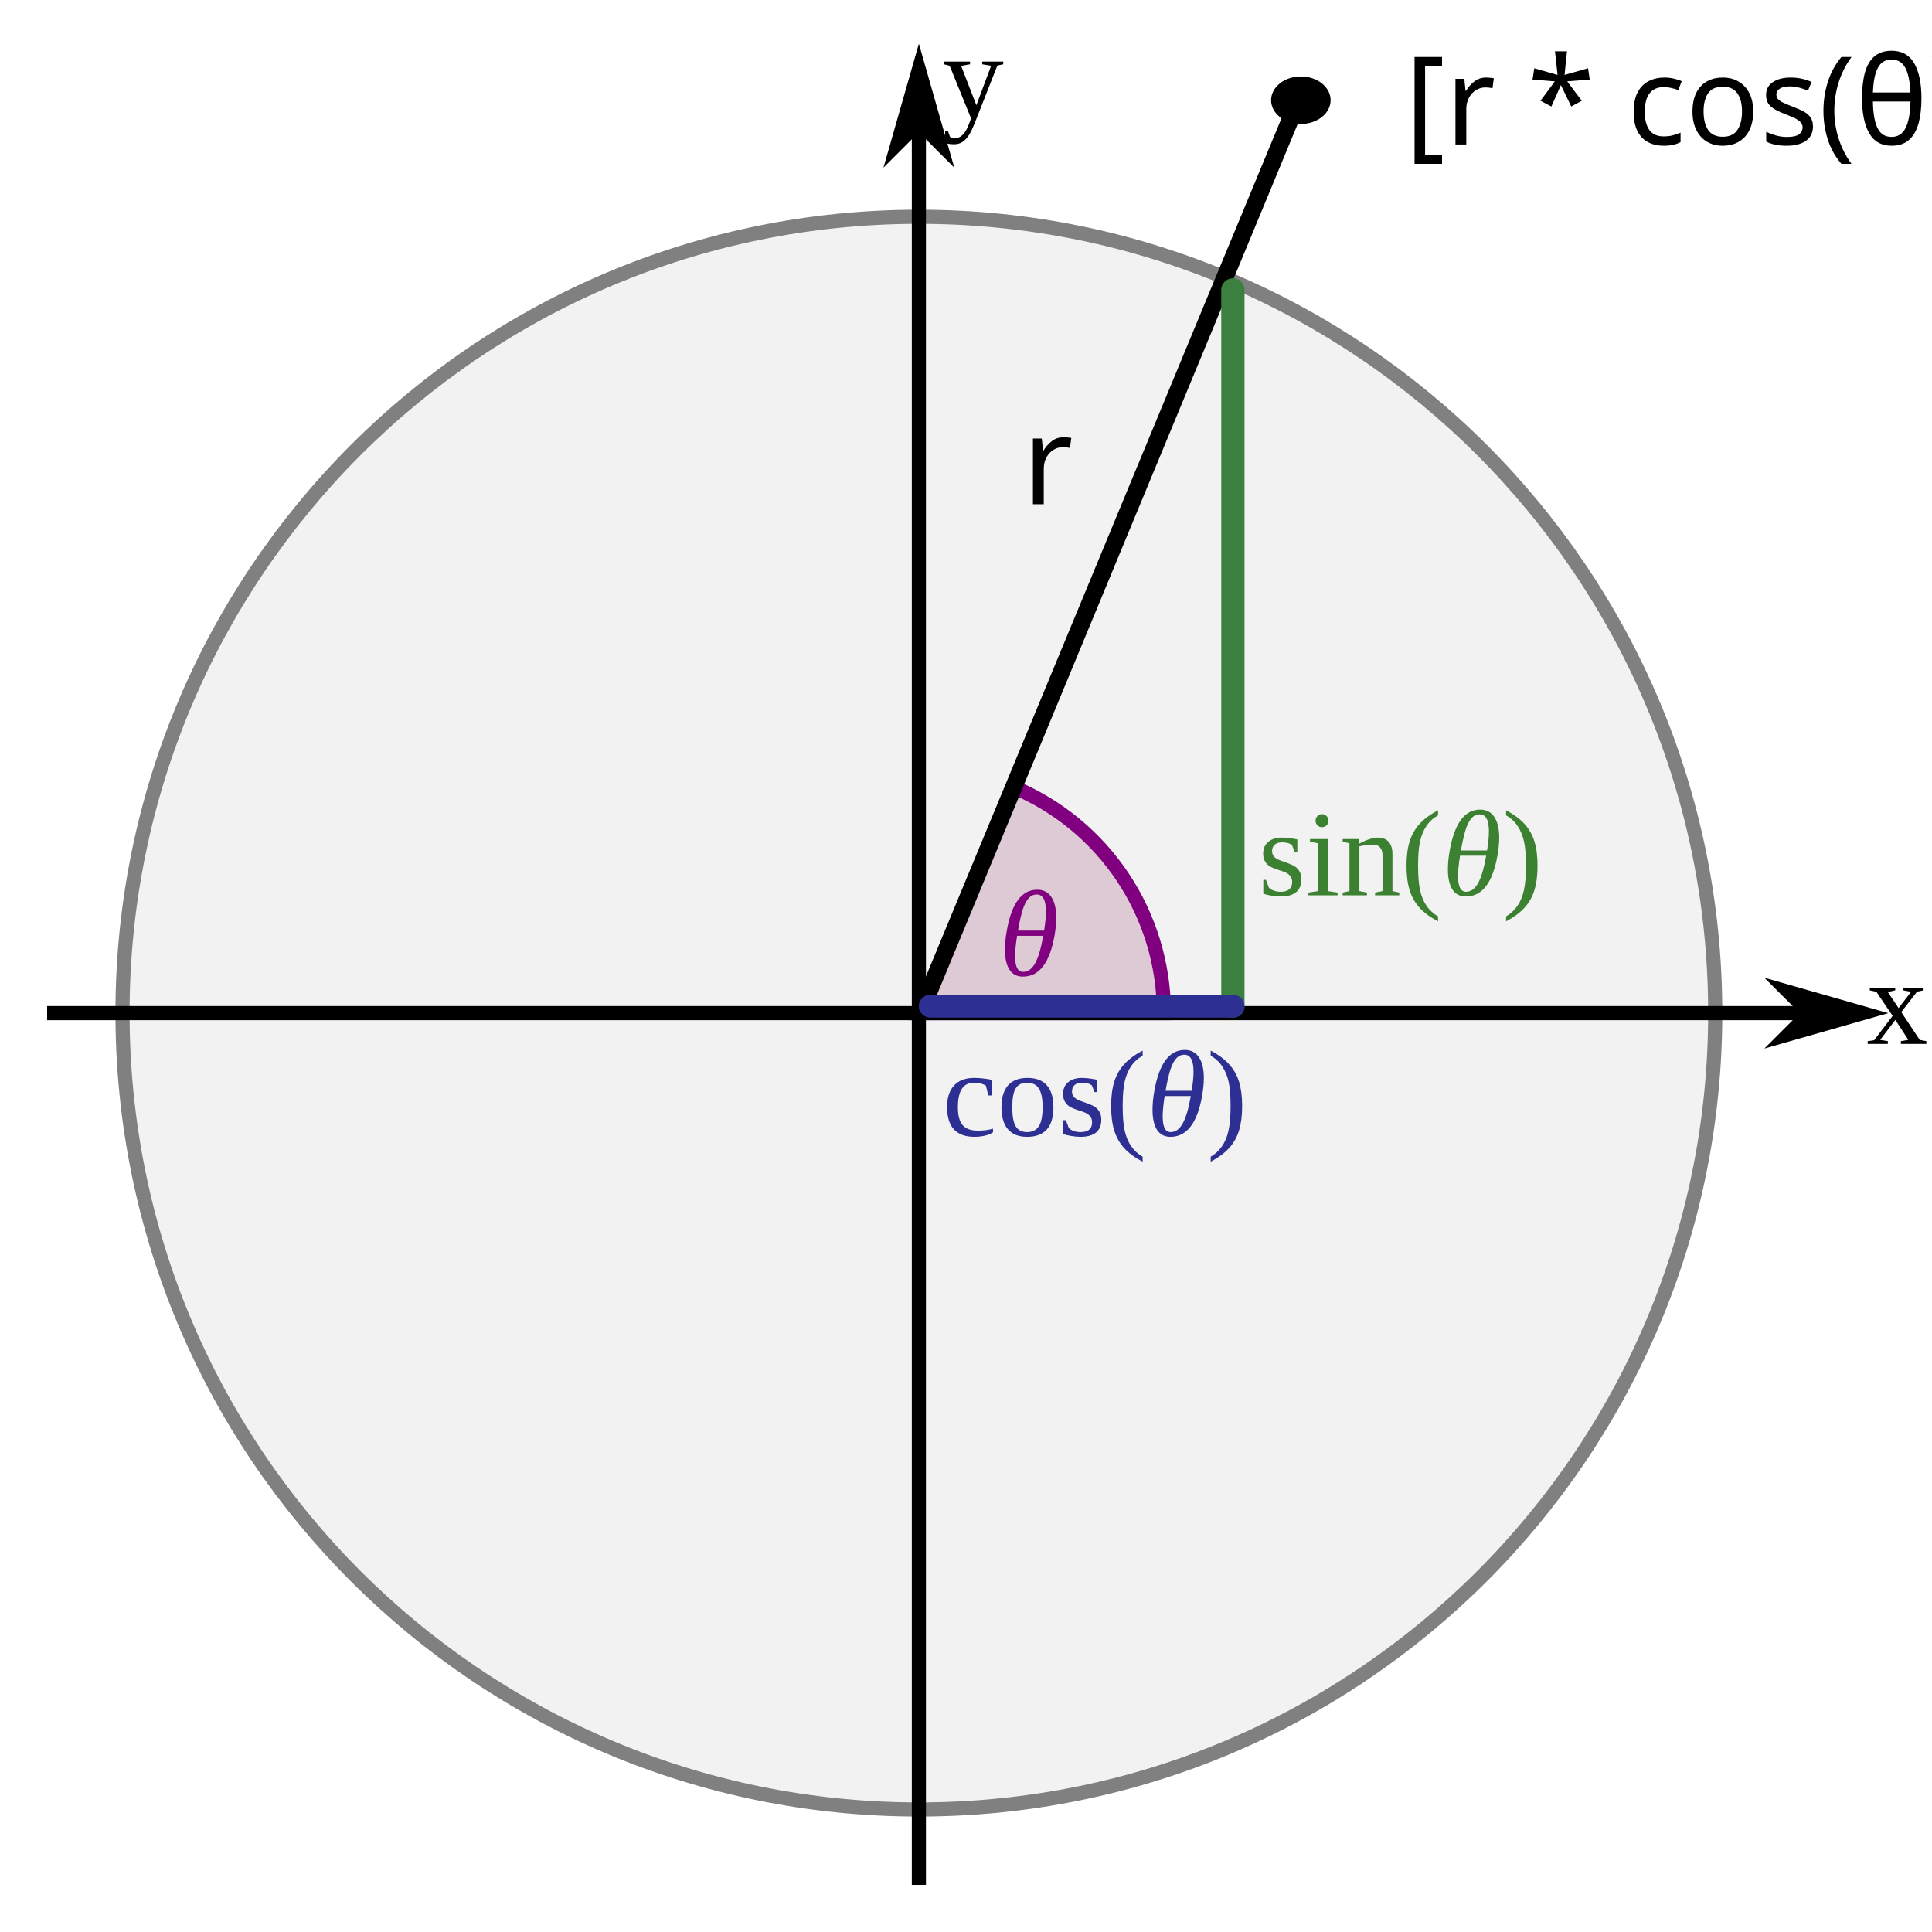
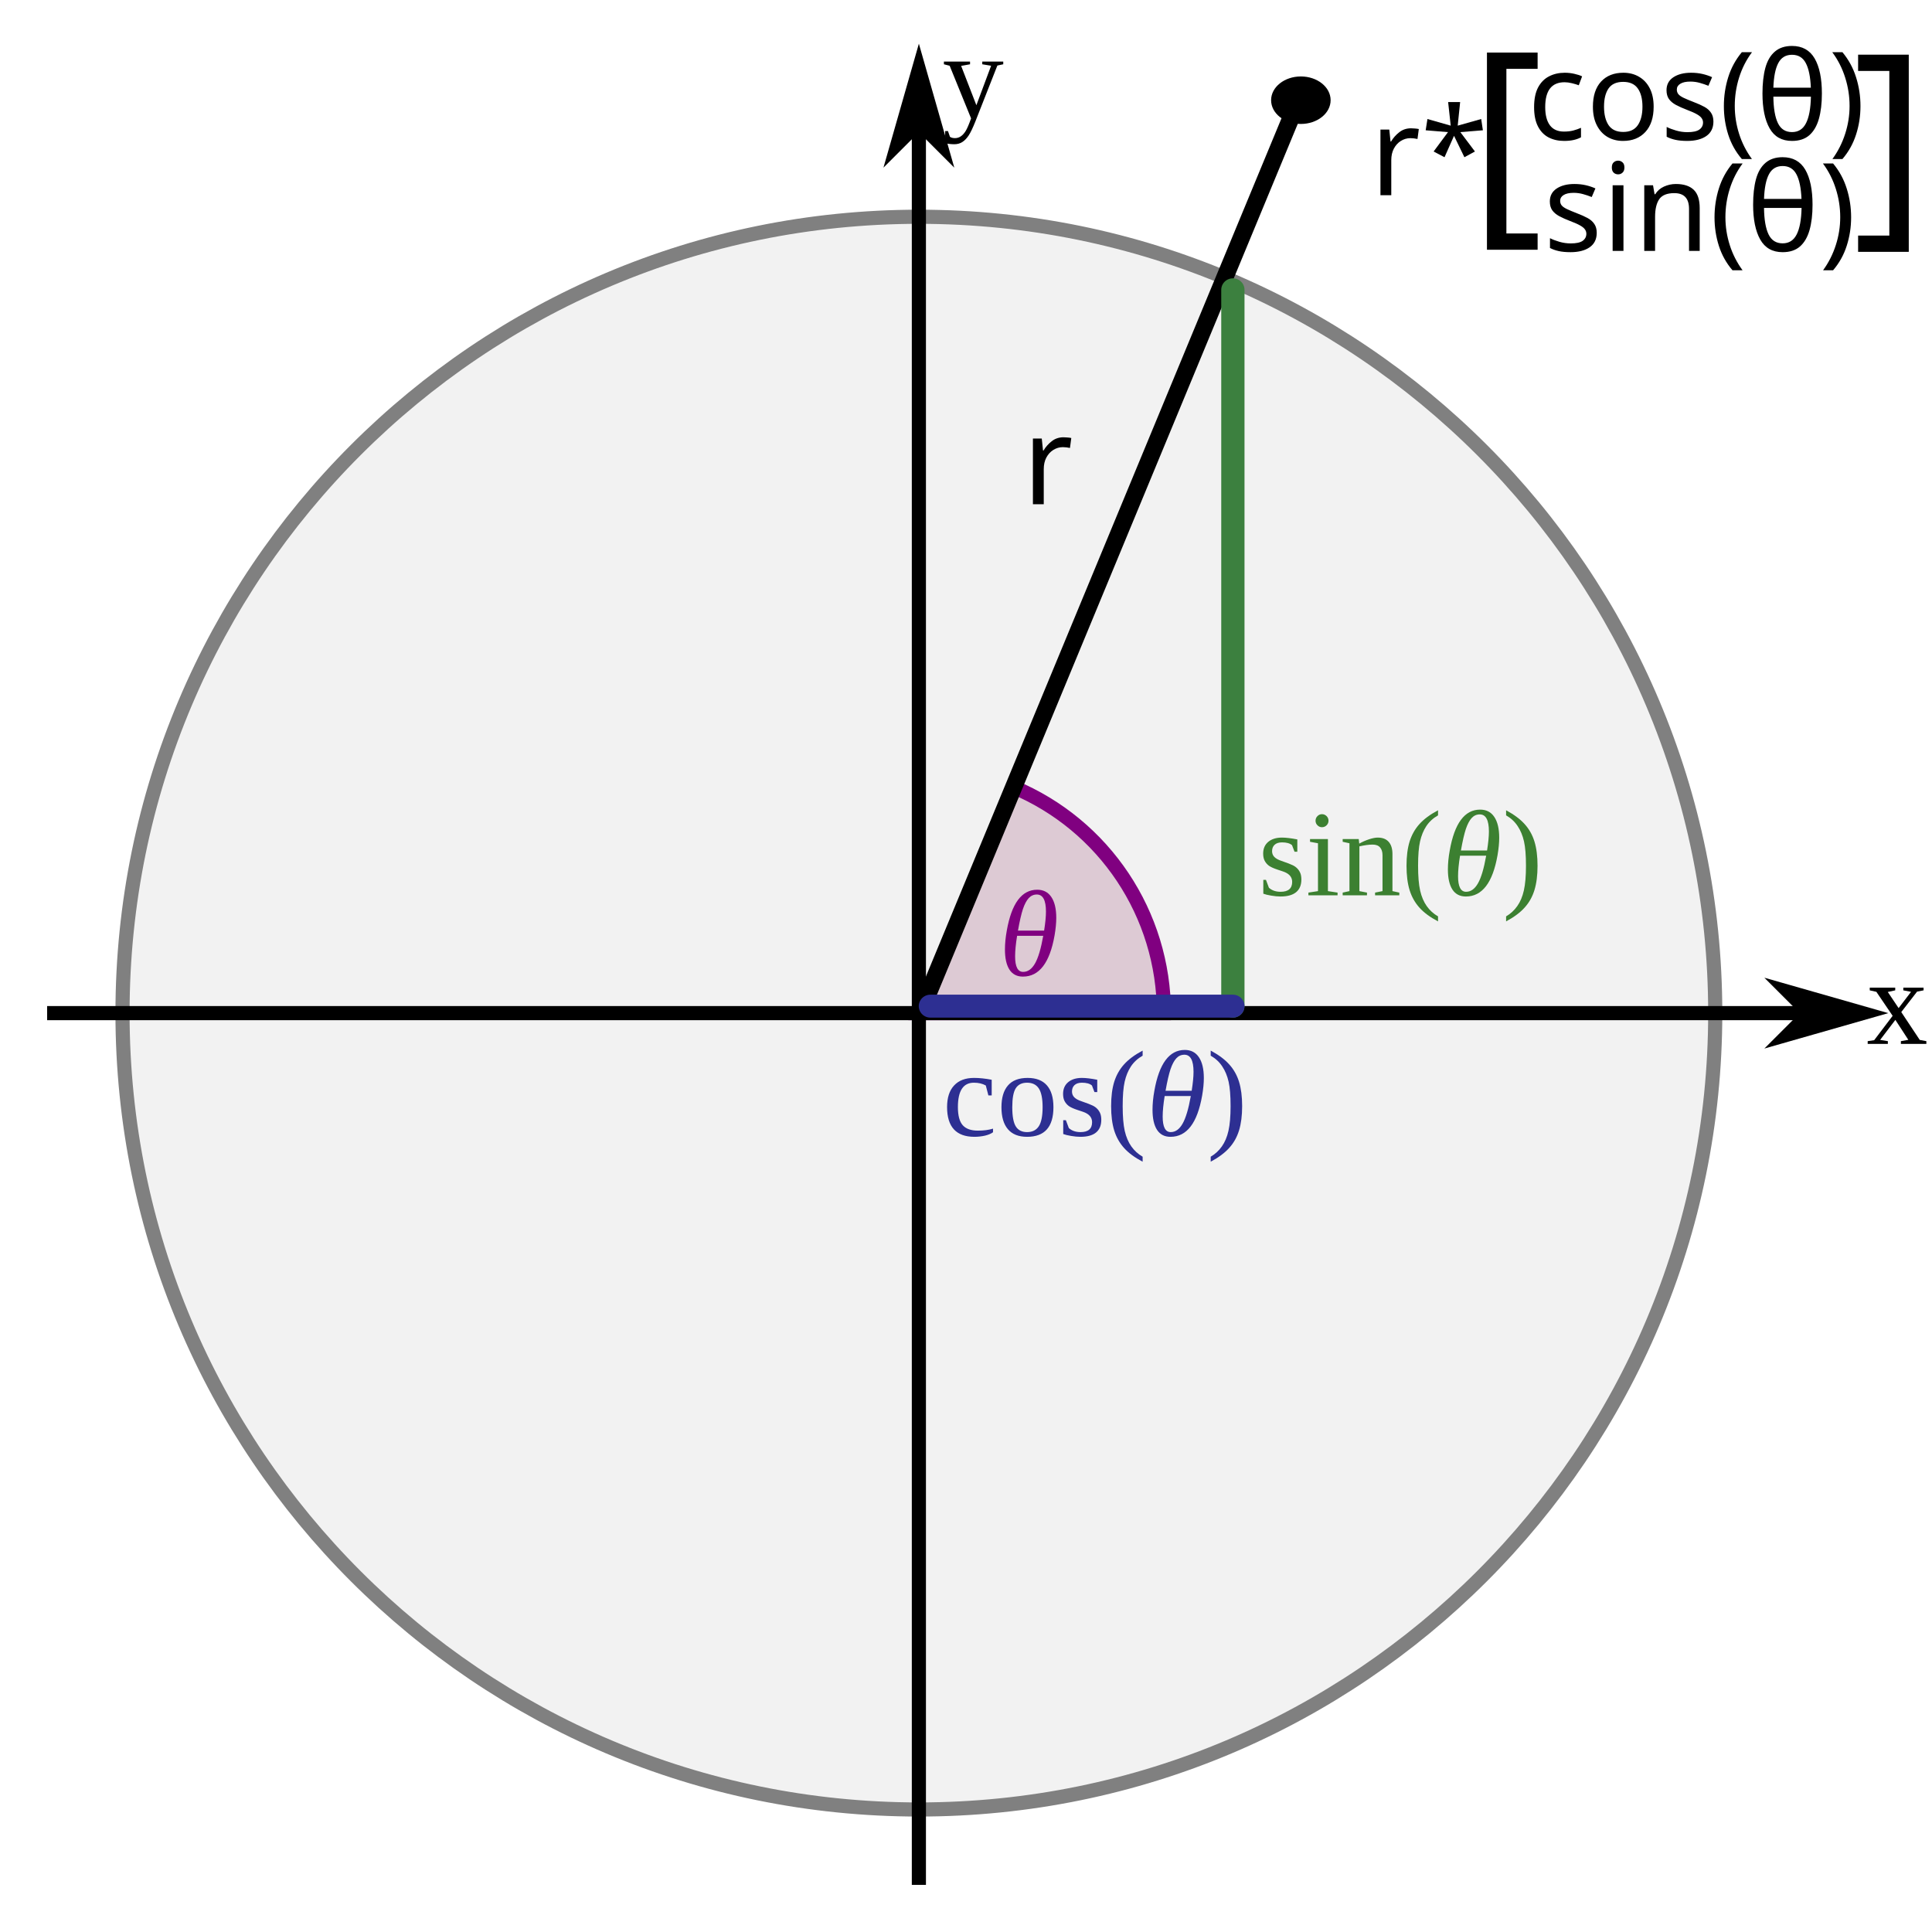
<svg xmlns="http://www.w3.org/2000/svg" width="410" height="410" version="1.1" id="svg12">
  <defs id="defs1">
    <marker id="a" orient="auto" overflow="visible">
      <path stroke="#000" stroke-width=".5" d="M-4,0l-2,2 7,-2 -7,-2 2,2z" id="path1" />
    </marker>
  </defs>
  <g stroke="#000" stroke-width="3" id="g5">
    <circle cx="195" cy="215" r="169" fill="#f2f2f2" stroke="gray" id="circle1" />
    <path fill="#ddcad4" stroke="purple" d="M215,167a52,52 0 0 1 32,48h-52z" id="path2" />
    <path marker-end="url(#a)" d="M195,400V15" id="path3" />
    <path marker-end="url(#a)" d="M10,215h385" id="path4" />
    <path d="M 195.295,214.878 273.984,24.956" id="path5" style="stroke-width:3.642" />
  </g>
  <g stroke-linecap="round" stroke-width="5" id="g7" transform="matrix(0.987542,0,0,0.9744945,4.873987,4.004209)">
    <path stroke="#3c803f" d="M 260,59 V 215" id="path6" />
    <path stroke="#2d2f92" d="m 195,215 h 65" id="path7" />
  </g>
  <ellipse cx="276.063" cy="21.264" id="circle7" rx="6.315" ry="5.04" style="stroke-width:1.88" />
  <g font-size="26" id="g12">
    <text x="396.119" y="221.53" id="text7">x</text>
    <text x="200" y="25" id="text8">y</text>
    <text x="217" y="107" id="text9" style="-inkscape-font-specification:'sans-serif, Normal';font-family:sans-serif;font-weight:normal;font-style:normal;font-stretch:normal;font-variant:normal;font-size:26px;font-variant-ligatures:normal;font-variant-caps:normal;font-variant-numeric:normal;font-variant-east-asian:normal">
      <tspan id="tspan1">r</tspan>
    </text>
    <text x="212" y="207" fill="purple" font-style="italic" id="text10">θ</text>
    <text x="267" y="190" fill="#3c8031" id="text11">sin(<tspan font-style="italic" id="tspan10">θ</tspan>)</text>
    <text x="200" y="241" fill="#2d2f92" id="text12">cos(<tspan font-style="italic" id="tspan11">θ</tspan>)</text>
-     <text x="298.114" y="30.663" fill="#3c8031" id="text11-6" style="-inkscape-font-specification:'sans-serif, Normal';font-family:sans-serif;font-weight:normal;font-style:normal;font-stretch:normal;font-variant:normal;font-size:26px;font-variant-ligatures:normal;font-variant-caps:normal;font-variant-numeric:normal;font-variant-east-asian:normal;fill:#000000">
-       <tspan id="tspan3">[r * cos(θ),</tspan>
-       <tspan id="tspan4"> r * sin(θ)]</tspan>
+   </g>
+   <g id="layer1">
+     <text x="324.121" y="29.643" fill="#3c8031" id="text11-6" style="font-style:normal;font-variant:normal;font-weight:normal;font-stretch:normal;font-size:26px;font-family:sans-serif;-inkscape-font-specification:'sans-serif, Normal';font-variant-ligatures:normal;font-variant-caps:normal;font-variant-numeric:normal;font-variant-east-asian:normal;fill:#000000">
+       <tspan id="tspan2" x="324.121" y="29.643">cos(θ)</tspan>
+       <tspan id="tspan3" x="324.121" y="62.143" />
+     </text>
+     <text x="290.749" y="41.429" fill="#3c8031" id="text11-6-6" style="font-style:normal;font-variant:normal;font-weight:normal;font-stretch:normal;font-size:26px;font-family:sans-serif;-inkscape-font-specification:'sans-serif, Normal';font-variant-ligatures:normal;font-variant-caps:normal;font-variant-numeric:normal;font-variant-east-asian:normal;fill:#000000">
+       <tspan id="tspan12" x="290.749" y="41.429">r*</tspan>
+     </text>
+     <text x="327.572" y="53.25" fill="#3c8031" id="text11-6-2" style="font-style:normal;font-variant:normal;font-weight:normal;font-stretch:normal;font-size:26px;font-family:sans-serif;-inkscape-font-specification:'sans-serif, Normal';font-variant-ligatures:normal;font-variant-caps:normal;font-variant-numeric:normal;font-variant-east-asian:normal;fill:#000000">
+       <tspan id="tspan4" x="327.572" y="53.25">sin(θ)</tspan>
+       <tspan id="tspan5" x="327.572" y="85.75" />
+     </text>
+     <text x="311.711" y="45.419" fill="#3c8031" id="text11-6-3" style="font-style:normal;font-variant:normal;font-weight:normal;font-stretch:normal;font-size:48px;font-family:sans-serif;-inkscape-font-specification:'sans-serif, Normal';font-variant-ligatures:normal;font-variant-caps:normal;font-variant-numeric:normal;font-variant-east-asian:normal;fill:#000000">
+       <tspan id="tspan6" x="311.711" y="45.419">[</tspan>
+       <tspan id="tspan7" x="311.711" y="105.419" />
+     </text>
+     <text x="393.118" y="45.866" fill="#3c8031" id="text11-6-3-9" style="font-style:normal;font-variant:normal;font-weight:normal;font-stretch:normal;font-size:48px;font-family:sans-serif;-inkscape-font-specification:'sans-serif, Normal';font-variant-ligatures:normal;font-variant-caps:normal;font-variant-numeric:normal;font-variant-east-asian:normal;fill:#000000">
+       <tspan id="tspan8">]</tspan>
+       <tspan id="tspan9" />
    </text>
  </g>
</svg>
